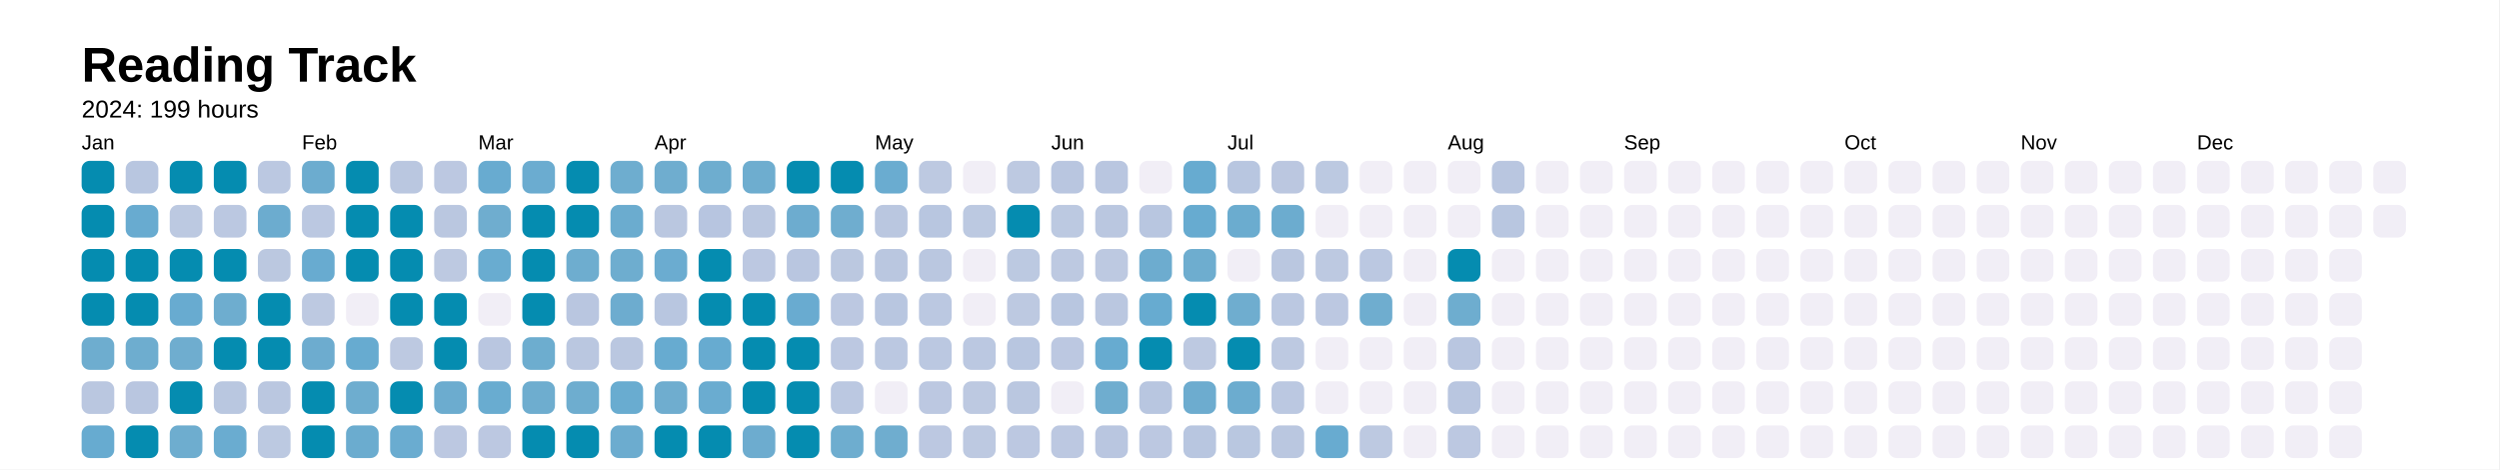
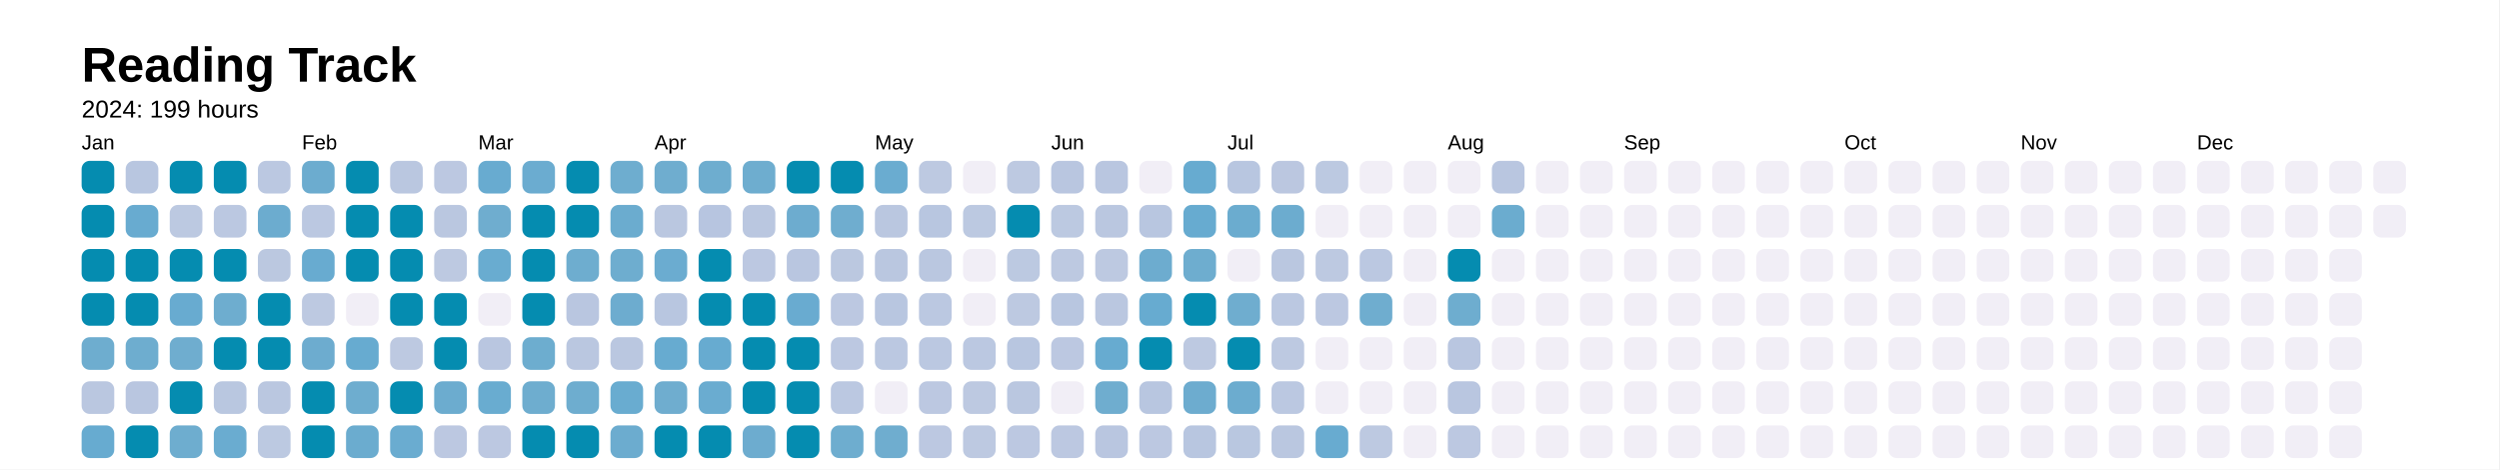
<svg xmlns="http://www.w3.org/2000/svg" baseProfile="full" height="57.5mm" version="1.1" viewBox="0,0,306.2,57.5" width="306.2mm">
  <defs />
  <rect fill="#FFFFFF" height="57.5" width="306.2" x="0" y="0" />
  <text fill="#000000" style="font-size:6px; font-family:Arial; font-weight:bold;" x="10" y="10">Reading Track</text>
  <text fill="#000000" style="font-size:3px; font-family:Arial;" x="10" y="14.4">2024: 199 hours</text>
  <text fill="#000000" style="font-size:2.5px; font-family:Arial" x="10" y="18.3">Jan</text>
  <rect fill="#058cb0" height="4" rx="1" ry="1" width="4" x="10" y="19.7" />
  <rect fill="#058cb0" height="4" rx="1" ry="1" width="4" x="10" y="25.1" />
  <rect fill="#058cb0" height="4" rx="1" ry="1" width="4" x="10" y="30.5" />
  <rect fill="#058cb0" height="4" rx="1" ry="1" width="4" x="10" y="35.9" />
  <rect fill="#6eadcf" height="4" rx="1" ry="1" width="4" x="10" y="41.3" />
  <rect fill="#bac7e0" height="4" rx="1" ry="1" width="4" x="10" y="46.7" />
  <rect fill="#67abd0" height="4" rx="1" ry="1" width="4" x="10" y="52.1" />
  <rect fill="#b8c6e0" height="4" rx="1" ry="1" width="4" x="15.4" y="19.7" />
  <rect fill="#68abd0" height="4" rx="1" ry="1" width="4" x="15.4" y="25.1" />
  <rect fill="#058cb0" height="4" rx="1" ry="1" width="4" x="15.4" y="30.5" />
  <rect fill="#058cb0" height="4" rx="1" ry="1" width="4" x="15.4" y="35.9" />
  <rect fill="#6eadcf" height="4" rx="1" ry="1" width="4" x="15.4" y="41.3" />
  <rect fill="#b9c6e0" height="4" rx="1" ry="1" width="4" x="15.4" y="46.7" />
  <rect fill="#058cb0" height="4" rx="1" ry="1" width="4" x="15.4" y="52.1" />
  <rect fill="#058cb0" height="4" rx="1" ry="1" width="4" x="20.8" y="19.7" />
  <rect fill="#bcc9e1" height="4" rx="1" ry="1" width="4" x="20.8" y="25.1" />
  <rect fill="#058cb0" height="4" rx="1" ry="1" width="4" x="20.8" y="30.5" />
  <rect fill="#68abd0" height="4" rx="1" ry="1" width="4" x="20.8" y="35.9" />
  <rect fill="#6fadcf" height="4" rx="1" ry="1" width="4" x="20.8" y="41.3" />
  <rect fill="#058cb0" height="4" rx="1" ry="1" width="4" x="20.8" y="46.7" />
  <rect fill="#6eadcf" height="4" rx="1" ry="1" width="4" x="20.8" y="52.1" />
  <rect fill="#058cb0" height="4" rx="1" ry="1" width="4" x="26.2" y="19.7" />
  <rect fill="#bbc8e1" height="4" rx="1" ry="1" width="4" x="26.2" y="25.1" />
  <rect fill="#058cb0" height="4" rx="1" ry="1" width="4" x="26.2" y="30.5" />
  <rect fill="#6eadcf" height="4" rx="1" ry="1" width="4" x="26.2" y="35.9" />
  <rect fill="#058cb0" height="4" rx="1" ry="1" width="4" x="26.2" y="41.3" />
  <rect fill="#b9c7e0" height="4" rx="1" ry="1" width="4" x="26.2" y="46.7" />
  <rect fill="#6aacd0" height="4" rx="1" ry="1" width="4" x="26.2" y="52.1" />
  <rect fill="#bbc8e1" height="4" rx="1" ry="1" width="4" x="31.6" y="19.7" />
  <rect fill="#6caccf" height="4" rx="1" ry="1" width="4" x="31.6" y="25.1" />
  <rect fill="#bbc8e0" height="4" rx="1" ry="1" width="4" x="31.6" y="30.5" />
  <rect fill="#058cb0" height="4" rx="1" ry="1" width="4" x="31.6" y="35.9" />
  <rect fill="#058cb0" height="4" rx="1" ry="1" width="4" x="31.6" y="41.3" />
  <rect fill="#bac7e0" height="4" rx="1" ry="1" width="4" x="31.6" y="46.7" />
  <rect fill="#bcc9e1" height="4" rx="1" ry="1" width="4" x="31.6" y="52.1" />
  <text fill="#000000" style="font-size:2.5px; font-family:Arial" x="37.0" y="18.3">Feb</text>
  <rect fill="#6caccf" height="4" rx="1" ry="1" width="4" x="37.0" y="19.7" />
  <rect fill="#bbc8e1" height="4" rx="1" ry="1" width="4" x="37.0" y="25.1" />
  <rect fill="#68abd0" height="4" rx="1" ry="1" width="4" x="37.0" y="30.5" />
  <rect fill="#bdc9e1" height="4" rx="1" ry="1" width="4" x="37.0" y="35.9" />
  <rect fill="#6daccf" height="4" rx="1" ry="1" width="4" x="37.0" y="41.3" />
  <rect fill="#058cb0" height="4" rx="1" ry="1" width="4" x="37.0" y="46.7" />
  <rect fill="#058cb0" height="4" rx="1" ry="1" width="4" x="37.0" y="52.1" />
  <rect fill="#058cb0" height="4" rx="1" ry="1" width="4" x="42.4" y="19.7" />
  <rect fill="#058cb0" height="4" rx="1" ry="1" width="4" x="42.4" y="25.1" />
  <rect fill="#058cb0" height="4" rx="1" ry="1" width="4" x="42.4" y="30.5" />
  <rect fill="#f1eef6" height="4" rx="1" ry="1" width="4" x="42.4" y="35.9" />
  <rect fill="#67abd0" height="4" rx="1" ry="1" width="4" x="42.4" y="41.3" />
  <rect fill="#6eadcf" height="4" rx="1" ry="1" width="4" x="42.4" y="46.7" />
  <rect fill="#6baccf" height="4" rx="1" ry="1" width="4" x="42.4" y="52.1" />
  <rect fill="#bac7e0" height="4" rx="1" ry="1" width="4" x="47.8" y="19.7" />
  <rect fill="#058cb0" height="4" rx="1" ry="1" width="4" x="47.8" y="25.1" />
  <rect fill="#058cb0" height="4" rx="1" ry="1" width="4" x="47.8" y="30.5" />
  <rect fill="#058cb0" height="4" rx="1" ry="1" width="4" x="47.8" y="35.9" />
  <rect fill="#bdc9e1" height="4" rx="1" ry="1" width="4" x="47.8" y="41.3" />
  <rect fill="#058cb0" height="4" rx="1" ry="1" width="4" x="47.8" y="46.7" />
  <rect fill="#6aacd0" height="4" rx="1" ry="1" width="4" x="47.8" y="52.1" />
  <rect fill="#bcc8e1" height="4" rx="1" ry="1" width="4" x="53.2" y="19.7" />
  <rect fill="#bac7e0" height="4" rx="1" ry="1" width="4" x="53.2" y="25.1" />
  <rect fill="#bdc9e1" height="4" rx="1" ry="1" width="4" x="53.2" y="30.5" />
  <rect fill="#058cb0" height="4" rx="1" ry="1" width="4" x="53.2" y="35.9" />
  <rect fill="#058cb0" height="4" rx="1" ry="1" width="4" x="53.2" y="41.3" />
  <rect fill="#6caccf" height="4" rx="1" ry="1" width="4" x="53.2" y="46.7" />
  <rect fill="#bcc8e1" height="4" rx="1" ry="1" width="4" x="53.2" y="52.1" />
  <text fill="#000000" style="font-size:2.5px; font-family:Arial" x="58.6" y="18.3">Mar</text>
  <rect fill="#68abd0" height="4" rx="1" ry="1" width="4" x="58.6" y="19.7" />
  <rect fill="#6fadcf" height="4" rx="1" ry="1" width="4" x="58.6" y="25.1" />
  <rect fill="#69acd0" height="4" rx="1" ry="1" width="4" x="58.6" y="30.5" />
  <rect fill="#f1eef6" height="4" rx="1" ry="1" width="4" x="58.6" y="35.9" />
  <rect fill="#b9c6e0" height="4" rx="1" ry="1" width="4" x="58.6" y="41.3" />
  <rect fill="#69acd0" height="4" rx="1" ry="1" width="4" x="58.6" y="46.7" />
  <rect fill="#bcc8e1" height="4" rx="1" ry="1" width="4" x="58.6" y="52.1" />
  <rect fill="#6bacd0" height="4" rx="1" ry="1" width="4" x="64" y="19.7" />
  <rect fill="#058cb0" height="4" rx="1" ry="1" width="4" x="64" y="25.1" />
  <rect fill="#058cb0" height="4" rx="1" ry="1" width="4" x="64" y="30.5" />
  <rect fill="#058cb0" height="4" rx="1" ry="1" width="4" x="64" y="35.9" />
  <rect fill="#6dadcf" height="4" rx="1" ry="1" width="4" x="64" y="41.3" />
  <rect fill="#6eadcf" height="4" rx="1" ry="1" width="4" x="64" y="46.7" />
  <rect fill="#058cb0" height="4" rx="1" ry="1" width="4" x="64" y="52.1" />
  <rect fill="#058cb0" height="4" rx="1" ry="1" width="4" x="69.4" y="19.7" />
  <rect fill="#058cb0" height="4" rx="1" ry="1" width="4" x="69.4" y="25.1" />
  <rect fill="#6eadcf" height="4" rx="1" ry="1" width="4" x="69.4" y="30.5" />
  <rect fill="#b9c6e0" height="4" rx="1" ry="1" width="4" x="69.4" y="35.9" />
  <rect fill="#bac7e0" height="4" rx="1" ry="1" width="4" x="69.4" y="41.3" />
  <rect fill="#6eadcf" height="4" rx="1" ry="1" width="4" x="69.4" y="46.7" />
  <rect fill="#058cb0" height="4" rx="1" ry="1" width="4" x="69.4" y="52.1" />
  <rect fill="#6eadcf" height="4" rx="1" ry="1" width="4" x="74.8" y="19.7" />
  <rect fill="#6baccf" height="4" rx="1" ry="1" width="4" x="74.8" y="25.1" />
  <rect fill="#6eadcf" height="4" rx="1" ry="1" width="4" x="74.8" y="30.5" />
  <rect fill="#6daccf" height="4" rx="1" ry="1" width="4" x="74.8" y="35.9" />
  <rect fill="#bac7e0" height="4" rx="1" ry="1" width="4" x="74.8" y="41.3" />
  <rect fill="#69acd0" height="4" rx="1" ry="1" width="4" x="74.8" y="46.7" />
  <rect fill="#6caccf" height="4" rx="1" ry="1" width="4" x="74.8" y="52.1" />
  <text fill="#000000" style="font-size:2.5px; font-family:Arial" x="80.2" y="18.3">Apr</text>
  <rect fill="#6fadcf" height="4" rx="1" ry="1" width="4" x="80.2" y="19.7" />
  <rect fill="#bac7e0" height="4" rx="1" ry="1" width="4" x="80.2" y="25.1" />
  <rect fill="#6bacd0" height="4" rx="1" ry="1" width="4" x="80.2" y="30.5" />
  <rect fill="#b8c6e0" height="4" rx="1" ry="1" width="4" x="80.2" y="35.9" />
  <rect fill="#67abd0" height="4" rx="1" ry="1" width="4" x="80.2" y="41.3" />
  <rect fill="#6fadcf" height="4" rx="1" ry="1" width="4" x="80.2" y="46.7" />
  <rect fill="#058cb0" height="4" rx="1" ry="1" width="4" x="80.2" y="52.1" />
  <rect fill="#6eadcf" height="4" rx="1" ry="1" width="4" x="85.6" y="19.7" />
  <rect fill="#b7c5e0" height="4" rx="1" ry="1" width="4" x="85.6" y="25.1" />
  <rect fill="#058cb0" height="4" rx="1" ry="1" width="4" x="85.6" y="30.5" />
  <rect fill="#058cb0" height="4" rx="1" ry="1" width="4" x="85.6" y="35.9" />
  <rect fill="#67abd0" height="4" rx="1" ry="1" width="4" x="85.6" y="41.3" />
  <rect fill="#6aacd0" height="4" rx="1" ry="1" width="4" x="85.6" y="46.7" />
  <rect fill="#058cb0" height="4" rx="1" ry="1" width="4" x="85.6" y="52.1" />
  <rect fill="#6eadcf" height="4" rx="1" ry="1" width="4" x="91" y="19.7" />
  <rect fill="#bac7e0" height="4" rx="1" ry="1" width="4" x="91" y="25.1" />
  <rect fill="#bcc8e1" height="4" rx="1" ry="1" width="4" x="91" y="30.5" />
  <rect fill="#058cb0" height="4" rx="1" ry="1" width="4" x="91" y="35.9" />
  <rect fill="#058cb0" height="4" rx="1" ry="1" width="4" x="91" y="41.3" />
  <rect fill="#058cb0" height="4" rx="1" ry="1" width="4" x="91" y="46.7" />
  <rect fill="#6daccf" height="4" rx="1" ry="1" width="4" x="91" y="52.1" />
  <rect fill="#058cb0" height="4" rx="1" ry="1" width="4" x="96.4" y="19.7" />
  <rect fill="#6daccf" height="4" rx="1" ry="1" width="4" x="96.4" y="25.1" />
  <rect fill="#b9c6e0" height="4" rx="1" ry="1" width="4" x="96.4" y="30.5" />
  <rect fill="#69abd0" height="4" rx="1" ry="1" width="4" x="96.4" y="35.9" />
  <rect fill="#058cb0" height="4" rx="1" ry="1" width="4" x="96.4" y="41.3" />
  <rect fill="#058cb0" height="4" rx="1" ry="1" width="4" x="96.4" y="46.7" />
  <rect fill="#058cb0" height="4" rx="1" ry="1" width="4" x="96.4" y="52.1" />
  <rect fill="#058cb0" height="4" rx="1" ry="1" width="4" x="101.8" y="19.7" />
  <rect fill="#6fadcf" height="4" rx="1" ry="1" width="4" x="101.8" y="25.1" />
  <rect fill="#bbc8e0" height="4" rx="1" ry="1" width="4" x="101.8" y="30.5" />
  <rect fill="#bcc8e1" height="4" rx="1" ry="1" width="4" x="101.8" y="35.9" />
  <rect fill="#bcc8e1" height="4" rx="1" ry="1" width="4" x="101.8" y="41.3" />
  <rect fill="#bbc8e1" height="4" rx="1" ry="1" width="4" x="101.8" y="46.7" />
  <rect fill="#6eadcf" height="4" rx="1" ry="1" width="4" x="101.8" y="52.1" />
  <text fill="#000000" style="font-size:2.5px; font-family:Arial" x="107.2" y="18.3">May</text>
  <rect fill="#6aacd0" height="4" rx="1" ry="1" width="4" x="107.2" y="19.7" />
  <rect fill="#bac7e0" height="4" rx="1" ry="1" width="4" x="107.2" y="25.1" />
  <rect fill="#bac7e0" height="4" rx="1" ry="1" width="4" x="107.2" y="30.5" />
  <rect fill="#b8c6e0" height="4" rx="1" ry="1" width="4" x="107.2" y="35.9" />
  <rect fill="#bbc8e1" height="4" rx="1" ry="1" width="4" x="107.2" y="41.3" />
  <rect fill="#f1eef6" height="4" rx="1" ry="1" width="4" x="107.2" y="46.7" />
  <rect fill="#6fadcf" height="4" rx="1" ry="1" width="4" x="107.2" y="52.1" />
  <rect fill="#bdc9e1" height="4" rx="1" ry="1" width="4" x="112.6" y="19.7" />
  <rect fill="#b8c6e0" height="4" rx="1" ry="1" width="4" x="112.6" y="25.1" />
  <rect fill="#bac7e0" height="4" rx="1" ry="1" width="4" x="112.6" y="30.5" />
  <rect fill="#bbc8e1" height="4" rx="1" ry="1" width="4" x="112.6" y="35.9" />
  <rect fill="#bbc8e1" height="4" rx="1" ry="1" width="4" x="112.6" y="41.3" />
  <rect fill="#bcc8e1" height="4" rx="1" ry="1" width="4" x="112.6" y="46.7" />
  <rect fill="#bcc8e1" height="4" rx="1" ry="1" width="4" x="112.6" y="52.1" />
  <rect fill="#f1eef6" height="4" rx="1" ry="1" width="4" x="118" y="19.7" />
  <rect fill="#bcc9e1" height="4" rx="1" ry="1" width="4" x="118" y="25.1" />
  <rect fill="#f1eef6" height="4" rx="1" ry="1" width="4" x="118" y="30.5" />
  <rect fill="#f1eef6" height="4" rx="1" ry="1" width="4" x="118" y="35.9" />
  <rect fill="#bbc8e1" height="4" rx="1" ry="1" width="4" x="118" y="41.3" />
  <rect fill="#bdc9e1" height="4" rx="1" ry="1" width="4" x="118" y="46.7" />
  <rect fill="#bdc9e1" height="4" rx="1" ry="1" width="4" x="118" y="52.1" />
  <rect fill="#bdc9e1" height="4" rx="1" ry="1" width="4" x="123.4" y="19.7" />
  <rect fill="#058cb0" height="4" rx="1" ry="1" width="4" x="123.4" y="25.1" />
  <rect fill="#bcc9e1" height="4" rx="1" ry="1" width="4" x="123.4" y="30.5" />
  <rect fill="#bdc9e1" height="4" rx="1" ry="1" width="4" x="123.4" y="35.9" />
  <rect fill="#b8c6e0" height="4" rx="1" ry="1" width="4" x="123.4" y="41.3" />
  <rect fill="#bac7e0" height="4" rx="1" ry="1" width="4" x="123.4" y="46.7" />
  <rect fill="#bcc8e1" height="4" rx="1" ry="1" width="4" x="123.4" y="52.1" />
  <text fill="#000000" style="font-size:2.5px; font-family:Arial" x="128.8" y="18.3">Jun</text>
  <rect fill="#b9c6e0" height="4" rx="1" ry="1" width="4" x="128.8" y="19.7" />
  <rect fill="#bcc9e1" height="4" rx="1" ry="1" width="4" x="128.8" y="25.1" />
  <rect fill="#bdc9e1" height="4" rx="1" ry="1" width="4" x="128.8" y="30.5" />
  <rect fill="#b8c6e0" height="4" rx="1" ry="1" width="4" x="128.8" y="35.9" />
  <rect fill="#bcc8e1" height="4" rx="1" ry="1" width="4" x="128.8" y="41.3" />
  <rect fill="#f1eef6" height="4" rx="1" ry="1" width="4" x="128.8" y="46.7" />
  <rect fill="#bcc8e1" height="4" rx="1" ry="1" width="4" x="128.8" y="52.1" />
  <rect fill="#b9c6e0" height="4" rx="1" ry="1" width="4" x="134.2" y="19.7" />
  <rect fill="#bac7e0" height="4" rx="1" ry="1" width="4" x="134.2" y="25.1" />
  <rect fill="#bdc9e1" height="4" rx="1" ry="1" width="4" x="134.2" y="30.5" />
  <rect fill="#bac7e0" height="4" rx="1" ry="1" width="4" x="134.2" y="35.9" />
  <rect fill="#67abd0" height="4" rx="1" ry="1" width="4" x="134.2" y="41.3" />
  <rect fill="#6fadcf" height="4" rx="1" ry="1" width="4" x="134.2" y="46.7" />
  <rect fill="#b9c6e0" height="4" rx="1" ry="1" width="4" x="134.2" y="52.1" />
  <rect fill="#f1eef6" height="4" rx="1" ry="1" width="4" x="139.6" y="19.7" />
  <rect fill="#b8c6e0" height="4" rx="1" ry="1" width="4" x="139.6" y="25.1" />
  <rect fill="#6daccf" height="4" rx="1" ry="1" width="4" x="139.6" y="30.5" />
  <rect fill="#67abd0" height="4" rx="1" ry="1" width="4" x="139.6" y="35.9" />
  <rect fill="#058cb0" height="4" rx="1" ry="1" width="4" x="139.6" y="41.3" />
  <rect fill="#b8c6e0" height="4" rx="1" ry="1" width="4" x="139.6" y="46.7" />
  <rect fill="#bcc8e1" height="4" rx="1" ry="1" width="4" x="139.6" y="52.1" />
  <rect fill="#67abd0" height="4" rx="1" ry="1" width="4" x="145" y="19.7" />
  <rect fill="#67abd0" height="4" rx="1" ry="1" width="4" x="145" y="25.1" />
  <rect fill="#6eadcf" height="4" rx="1" ry="1" width="4" x="145" y="30.5" />
  <rect fill="#058cb0" height="4" rx="1" ry="1" width="4" x="145" y="35.9" />
  <rect fill="#bdc9e1" height="4" rx="1" ry="1" width="4" x="145" y="41.3" />
  <rect fill="#6daccf" height="4" rx="1" ry="1" width="4" x="145" y="46.7" />
  <rect fill="#b8c6e0" height="4" rx="1" ry="1" width="4" x="145" y="52.1" />
  <text fill="#000000" style="font-size:2.5px; font-family:Arial" x="150.4" y="18.3">Jul</text>
  <rect fill="#b8c6e0" height="4" rx="1" ry="1" width="4" x="150.4" y="19.7" />
  <rect fill="#6baccf" height="4" rx="1" ry="1" width="4" x="150.4" y="25.1" />
  <rect fill="#f1eef6" height="4" rx="1" ry="1" width="4" x="150.4" y="30.5" />
  <rect fill="#6fadcf" height="4" rx="1" ry="1" width="4" x="150.4" y="35.9" />
  <rect fill="#058cb0" height="4" rx="1" ry="1" width="4" x="150.4" y="41.3" />
  <rect fill="#6caccf" height="4" rx="1" ry="1" width="4" x="150.4" y="46.7" />
  <rect fill="#b9c7e0" height="4" rx="1" ry="1" width="4" x="150.4" y="52.1" />
  <rect fill="#bbc7e0" height="4" rx="1" ry="1" width="4" x="155.8" y="19.7" />
  <rect fill="#6caccf" height="4" rx="1" ry="1" width="4" x="155.8" y="25.1" />
  <rect fill="#bac7e0" height="4" rx="1" ry="1" width="4" x="155.8" y="30.5" />
  <rect fill="#bbc8e1" height="4" rx="1" ry="1" width="4" x="155.8" y="35.9" />
  <rect fill="#bdc9e1" height="4" rx="1" ry="1" width="4" x="155.8" y="41.3" />
  <rect fill="#bbc8e1" height="4" rx="1" ry="1" width="4" x="155.8" y="46.7" />
  <rect fill="#bac7e0" height="4" rx="1" ry="1" width="4" x="155.8" y="52.1" />
  <rect fill="#bcc9e1" height="4" rx="1" ry="1" width="4" x="161.2" y="19.7" />
  <rect fill="#f1eef6" height="4" rx="1" ry="1" width="4" x="161.2" y="25.1" />
  <rect fill="#bdc9e1" height="4" rx="1" ry="1" width="4" x="161.2" y="30.5" />
  <rect fill="#bcc8e1" height="4" rx="1" ry="1" width="4" x="161.2" y="35.9" />
  <rect fill="#f1eef6" height="4" rx="1" ry="1" width="4" x="161.2" y="41.3" />
  <rect fill="#f1eef6" height="4" rx="1" ry="1" width="4" x="161.2" y="46.7" />
  <rect fill="#68abd0" height="4" rx="1" ry="1" width="4" x="161.2" y="52.1" />
  <rect fill="#f1eef6" height="4" rx="1" ry="1" width="4" x="166.6" y="19.7" />
  <rect fill="#f1eef6" height="4" rx="1" ry="1" width="4" x="166.6" y="25.1" />
  <rect fill="#bbc8e1" height="4" rx="1" ry="1" width="4" x="166.6" y="30.5" />
  <rect fill="#6fadcf" height="4" rx="1" ry="1" width="4" x="166.6" y="35.9" />
  <rect fill="#f1eef6" height="4" rx="1" ry="1" width="4" x="166.6" y="41.3" />
  <rect fill="#f1eef6" height="4" rx="1" ry="1" width="4" x="166.6" y="46.7" />
  <rect fill="#bdc9e1" height="4" rx="1" ry="1" width="4" x="166.6" y="52.1" />
  <rect fill="#f1eef6" height="4" rx="1" ry="1" width="4" x="172" y="19.7" />
  <rect fill="#f1eef6" height="4" rx="1" ry="1" width="4" x="172" y="25.1" />
  <rect fill="#f1eef6" height="4" rx="1" ry="1" width="4" x="172" y="30.5" />
  <rect fill="#f1eef6" height="4" rx="1" ry="1" width="4" x="172" y="35.9" />
  <rect fill="#f1eef6" height="4" rx="1" ry="1" width="4" x="172" y="41.3" />
  <rect fill="#f1eef6" height="4" rx="1" ry="1" width="4" x="172" y="46.7" />
  <rect fill="#f1eef6" height="4" rx="1" ry="1" width="4" x="172" y="52.1" />
  <text fill="#000000" style="font-size:2.5px; font-family:Arial" x="177.4" y="18.3">Aug</text>
  <rect fill="#f1eef6" height="4" rx="1" ry="1" width="4" x="177.4" y="19.7" />
  <rect fill="#f1eef6" height="4" rx="1" ry="1" width="4" x="177.4" y="25.1" />
  <rect fill="#058cb0" height="4" rx="1" ry="1" width="4" x="177.4" y="30.5" />
  <rect fill="#6eadcf" height="4" rx="1" ry="1" width="4" x="177.4" y="35.9" />
  <rect fill="#b9c6e0" height="4" rx="1" ry="1" width="4" x="177.4" y="41.3" />
  <rect fill="#b9c6e0" height="4" rx="1" ry="1" width="4" x="177.4" y="46.7" />
  <rect fill="#bcc8e1" height="4" rx="1" ry="1" width="4" x="177.4" y="52.1" />
  <rect fill="#b9c6e0" height="4" rx="1" ry="1" width="4" x="182.8" y="19.7" />
-   <rect fill="#b8c6e0" height="4" rx="1" ry="1" width="4" x="182.8" y="25.1" />
+   <rect fill="#6baccf" height="4" rx="1" ry="1" width="4" x="182.8" y="25.1" />
  <rect fill="#f1eef6" height="4" rx="1" ry="1" width="4" x="182.8" y="30.5" />
  <rect fill="#f1eef6" height="4" rx="1" ry="1" width="4" x="182.8" y="35.9" />
  <rect fill="#f1eef6" height="4" rx="1" ry="1" width="4" x="182.8" y="41.3" />
  <rect fill="#f1eef6" height="4" rx="1" ry="1" width="4" x="182.8" y="46.7" />
  <rect fill="#f1eef6" height="4" rx="1" ry="1" width="4" x="182.8" y="52.1" />
  <rect fill="#f1eef6" height="4" rx="1" ry="1" width="4" x="188.2" y="19.7" />
  <rect fill="#f1eef6" height="4" rx="1" ry="1" width="4" x="188.2" y="25.1" />
  <rect fill="#f1eef6" height="4" rx="1" ry="1" width="4" x="188.2" y="30.5" />
  <rect fill="#f1eef6" height="4" rx="1" ry="1" width="4" x="188.2" y="35.9" />
  <rect fill="#f1eef6" height="4" rx="1" ry="1" width="4" x="188.2" y="41.3" />
  <rect fill="#f1eef6" height="4" rx="1" ry="1" width="4" x="188.2" y="46.7" />
  <rect fill="#f1eef6" height="4" rx="1" ry="1" width="4" x="188.2" y="52.1" />
  <rect fill="#f1eef6" height="4" rx="1" ry="1" width="4" x="193.6" y="19.7" />
  <rect fill="#f1eef6" height="4" rx="1" ry="1" width="4" x="193.6" y="25.1" />
  <rect fill="#f1eef6" height="4" rx="1" ry="1" width="4" x="193.6" y="30.5" />
  <rect fill="#f1eef6" height="4" rx="1" ry="1" width="4" x="193.6" y="35.9" />
  <rect fill="#f1eef6" height="4" rx="1" ry="1" width="4" x="193.6" y="41.3" />
  <rect fill="#f1eef6" height="4" rx="1" ry="1" width="4" x="193.6" y="46.7" />
  <rect fill="#f1eef6" height="4" rx="1" ry="1" width="4" x="193.6" y="52.1" />
  <text fill="#000000" style="font-size:2.5px; font-family:Arial" x="199" y="18.3">Sep</text>
  <rect fill="#f1eef6" height="4" rx="1" ry="1" width="4" x="199" y="19.7" />
  <rect fill="#f1eef6" height="4" rx="1" ry="1" width="4" x="199" y="25.1" />
  <rect fill="#f1eef6" height="4" rx="1" ry="1" width="4" x="199" y="30.5" />
  <rect fill="#f1eef6" height="4" rx="1" ry="1" width="4" x="199" y="35.9" />
  <rect fill="#f1eef6" height="4" rx="1" ry="1" width="4" x="199" y="41.3" />
  <rect fill="#f1eef6" height="4" rx="1" ry="1" width="4" x="199" y="46.7" />
  <rect fill="#f1eef6" height="4" rx="1" ry="1" width="4" x="199" y="52.1" />
  <rect fill="#f1eef6" height="4" rx="1" ry="1" width="4" x="204.4" y="19.7" />
  <rect fill="#f1eef6" height="4" rx="1" ry="1" width="4" x="204.4" y="25.1" />
  <rect fill="#f1eef6" height="4" rx="1" ry="1" width="4" x="204.4" y="30.5" />
  <rect fill="#f1eef6" height="4" rx="1" ry="1" width="4" x="204.4" y="35.9" />
  <rect fill="#f1eef6" height="4" rx="1" ry="1" width="4" x="204.4" y="41.3" />
  <rect fill="#f1eef6" height="4" rx="1" ry="1" width="4" x="204.4" y="46.7" />
  <rect fill="#f1eef6" height="4" rx="1" ry="1" width="4" x="204.4" y="52.1" />
  <rect fill="#f1eef6" height="4" rx="1" ry="1" width="4" x="209.8" y="19.7" />
  <rect fill="#f1eef6" height="4" rx="1" ry="1" width="4" x="209.8" y="25.1" />
  <rect fill="#f1eef6" height="4" rx="1" ry="1" width="4" x="209.8" y="30.5" />
  <rect fill="#f1eef6" height="4" rx="1" ry="1" width="4" x="209.8" y="35.9" />
  <rect fill="#f1eef6" height="4" rx="1" ry="1" width="4" x="209.8" y="41.3" />
  <rect fill="#f1eef6" height="4" rx="1" ry="1" width="4" x="209.8" y="46.7" />
  <rect fill="#f1eef6" height="4" rx="1" ry="1" width="4" x="209.8" y="52.1" />
  <rect fill="#f1eef6" height="4" rx="1" ry="1" width="4" x="215.2" y="19.7" />
  <rect fill="#f1eef6" height="4" rx="1" ry="1" width="4" x="215.2" y="25.1" />
  <rect fill="#f1eef6" height="4" rx="1" ry="1" width="4" x="215.2" y="30.5" />
  <rect fill="#f1eef6" height="4" rx="1" ry="1" width="4" x="215.2" y="35.9" />
  <rect fill="#f1eef6" height="4" rx="1" ry="1" width="4" x="215.2" y="41.3" />
  <rect fill="#f1eef6" height="4" rx="1" ry="1" width="4" x="215.2" y="46.7" />
  <rect fill="#f1eef6" height="4" rx="1" ry="1" width="4" x="215.2" y="52.1" />
  <rect fill="#f1eef6" height="4" rx="1" ry="1" width="4" x="220.6" y="19.7" />
  <rect fill="#f1eef6" height="4" rx="1" ry="1" width="4" x="220.6" y="25.1" />
  <rect fill="#f1eef6" height="4" rx="1" ry="1" width="4" x="220.6" y="30.5" />
  <rect fill="#f1eef6" height="4" rx="1" ry="1" width="4" x="220.6" y="35.9" />
  <rect fill="#f1eef6" height="4" rx="1" ry="1" width="4" x="220.6" y="41.3" />
  <rect fill="#f1eef6" height="4" rx="1" ry="1" width="4" x="220.6" y="46.7" />
  <rect fill="#f1eef6" height="4" rx="1" ry="1" width="4" x="220.6" y="52.1" />
  <text fill="#000000" style="font-size:2.5px; font-family:Arial" x="226" y="18.3">Oct</text>
  <rect fill="#f1eef6" height="4" rx="1" ry="1" width="4" x="226" y="19.7" />
  <rect fill="#f1eef6" height="4" rx="1" ry="1" width="4" x="226" y="25.1" />
  <rect fill="#f1eef6" height="4" rx="1" ry="1" width="4" x="226" y="30.5" />
  <rect fill="#f1eef6" height="4" rx="1" ry="1" width="4" x="226" y="35.9" />
  <rect fill="#f1eef6" height="4" rx="1" ry="1" width="4" x="226" y="41.3" />
  <rect fill="#f1eef6" height="4" rx="1" ry="1" width="4" x="226" y="46.7" />
  <rect fill="#f1eef6" height="4" rx="1" ry="1" width="4" x="226" y="52.1" />
  <rect fill="#f1eef6" height="4" rx="1" ry="1" width="4" x="231.4" y="19.7" />
  <rect fill="#f1eef6" height="4" rx="1" ry="1" width="4" x="231.4" y="25.1" />
  <rect fill="#f1eef6" height="4" rx="1" ry="1" width="4" x="231.4" y="30.5" />
  <rect fill="#f1eef6" height="4" rx="1" ry="1" width="4" x="231.4" y="35.9" />
  <rect fill="#f1eef6" height="4" rx="1" ry="1" width="4" x="231.4" y="41.3" />
  <rect fill="#f1eef6" height="4" rx="1" ry="1" width="4" x="231.4" y="46.7" />
  <rect fill="#f1eef6" height="4" rx="1" ry="1" width="4" x="231.4" y="52.1" />
  <rect fill="#f1eef6" height="4" rx="1" ry="1" width="4" x="236.8" y="19.7" />
  <rect fill="#f1eef6" height="4" rx="1" ry="1" width="4" x="236.8" y="25.1" />
  <rect fill="#f1eef6" height="4" rx="1" ry="1" width="4" x="236.8" y="30.5" />
  <rect fill="#f1eef6" height="4" rx="1" ry="1" width="4" x="236.8" y="35.9" />
  <rect fill="#f1eef6" height="4" rx="1" ry="1" width="4" x="236.8" y="41.3" />
  <rect fill="#f1eef6" height="4" rx="1" ry="1" width="4" x="236.8" y="46.7" />
  <rect fill="#f1eef6" height="4" rx="1" ry="1" width="4" x="236.8" y="52.1" />
  <rect fill="#f1eef6" height="4" rx="1" ry="1" width="4" x="242.2" y="19.7" />
  <rect fill="#f1eef6" height="4" rx="1" ry="1" width="4" x="242.2" y="25.1" />
  <rect fill="#f1eef6" height="4" rx="1" ry="1" width="4" x="242.2" y="30.5" />
  <rect fill="#f1eef6" height="4" rx="1" ry="1" width="4" x="242.2" y="35.9" />
  <rect fill="#f1eef6" height="4" rx="1" ry="1" width="4" x="242.2" y="41.3" />
  <rect fill="#f1eef6" height="4" rx="1" ry="1" width="4" x="242.2" y="46.7" />
  <rect fill="#f1eef6" height="4" rx="1" ry="1" width="4" x="242.2" y="52.1" />
  <text fill="#000000" style="font-size:2.5px; font-family:Arial" x="247.6" y="18.3">Nov</text>
  <rect fill="#f1eef6" height="4" rx="1" ry="1" width="4" x="247.6" y="19.7" />
  <rect fill="#f1eef6" height="4" rx="1" ry="1" width="4" x="247.6" y="25.1" />
  <rect fill="#f1eef6" height="4" rx="1" ry="1" width="4" x="247.6" y="30.5" />
  <rect fill="#f1eef6" height="4" rx="1" ry="1" width="4" x="247.6" y="35.9" />
  <rect fill="#f1eef6" height="4" rx="1" ry="1" width="4" x="247.6" y="41.3" />
  <rect fill="#f1eef6" height="4" rx="1" ry="1" width="4" x="247.6" y="46.7" />
  <rect fill="#f1eef6" height="4" rx="1" ry="1" width="4" x="247.6" y="52.1" />
  <rect fill="#f1eef6" height="4" rx="1" ry="1" width="4" x="253" y="19.7" />
  <rect fill="#f1eef6" height="4" rx="1" ry="1" width="4" x="253" y="25.1" />
  <rect fill="#f1eef6" height="4" rx="1" ry="1" width="4" x="253" y="30.5" />
  <rect fill="#f1eef6" height="4" rx="1" ry="1" width="4" x="253" y="35.9" />
  <rect fill="#f1eef6" height="4" rx="1" ry="1" width="4" x="253" y="41.3" />
  <rect fill="#f1eef6" height="4" rx="1" ry="1" width="4" x="253" y="46.7" />
  <rect fill="#f1eef6" height="4" rx="1" ry="1" width="4" x="253" y="52.1" />
  <rect fill="#f1eef6" height="4" rx="1" ry="1" width="4" x="258.4" y="19.7" />
  <rect fill="#f1eef6" height="4" rx="1" ry="1" width="4" x="258.4" y="25.1" />
  <rect fill="#f1eef6" height="4" rx="1" ry="1" width="4" x="258.4" y="30.5" />
  <rect fill="#f1eef6" height="4" rx="1" ry="1" width="4" x="258.4" y="35.9" />
  <rect fill="#f1eef6" height="4" rx="1" ry="1" width="4" x="258.4" y="41.3" />
  <rect fill="#f1eef6" height="4" rx="1" ry="1" width="4" x="258.4" y="46.7" />
  <rect fill="#f1eef6" height="4" rx="1" ry="1" width="4" x="258.4" y="52.1" />
  <rect fill="#f1eef6" height="4" rx="1" ry="1" width="4" x="263.8" y="19.7" />
  <rect fill="#f1eef6" height="4" rx="1" ry="1" width="4" x="263.8" y="25.1" />
  <rect fill="#f1eef6" height="4" rx="1" ry="1" width="4" x="263.8" y="30.5" />
  <rect fill="#f1eef6" height="4" rx="1" ry="1" width="4" x="263.8" y="35.9" />
  <rect fill="#f1eef6" height="4" rx="1" ry="1" width="4" x="263.8" y="41.3" />
  <rect fill="#f1eef6" height="4" rx="1" ry="1" width="4" x="263.8" y="46.7" />
  <rect fill="#f1eef6" height="4" rx="1" ry="1" width="4" x="263.8" y="52.1" />
  <text fill="#000000" style="font-size:2.5px; font-family:Arial" x="269.2" y="18.3">Dec</text>
  <rect fill="#f1eef6" height="4" rx="1" ry="1" width="4" x="269.2" y="19.7" />
  <rect fill="#f1eef6" height="4" rx="1" ry="1" width="4" x="269.2" y="25.1" />
  <rect fill="#f1eef6" height="4" rx="1" ry="1" width="4" x="269.2" y="30.5" />
  <rect fill="#f1eef6" height="4" rx="1" ry="1" width="4" x="269.2" y="35.9" />
  <rect fill="#f1eef6" height="4" rx="1" ry="1" width="4" x="269.2" y="41.3" />
  <rect fill="#f1eef6" height="4" rx="1" ry="1" width="4" x="269.2" y="46.7" />
  <rect fill="#f1eef6" height="4" rx="1" ry="1" width="4" x="269.2" y="52.1" />
  <rect fill="#f1eef6" height="4" rx="1" ry="1" width="4" x="274.6" y="19.7" />
  <rect fill="#f1eef6" height="4" rx="1" ry="1" width="4" x="274.6" y="25.1" />
  <rect fill="#f1eef6" height="4" rx="1" ry="1" width="4" x="274.6" y="30.5" />
  <rect fill="#f1eef6" height="4" rx="1" ry="1" width="4" x="274.6" y="35.9" />
  <rect fill="#f1eef6" height="4" rx="1" ry="1" width="4" x="274.6" y="41.3" />
  <rect fill="#f1eef6" height="4" rx="1" ry="1" width="4" x="274.6" y="46.7" />
  <rect fill="#f1eef6" height="4" rx="1" ry="1" width="4" x="274.6" y="52.1" />
  <rect fill="#f1eef6" height="4" rx="1" ry="1" width="4" x="280" y="19.7" />
  <rect fill="#f1eef6" height="4" rx="1" ry="1" width="4" x="280" y="25.1" />
  <rect fill="#f1eef6" height="4" rx="1" ry="1" width="4" x="280" y="30.5" />
  <rect fill="#f1eef6" height="4" rx="1" ry="1" width="4" x="280" y="35.9" />
  <rect fill="#f1eef6" height="4" rx="1" ry="1" width="4" x="280" y="41.3" />
  <rect fill="#f1eef6" height="4" rx="1" ry="1" width="4" x="280" y="46.7" />
  <rect fill="#f1eef6" height="4" rx="1" ry="1" width="4" x="280" y="52.1" />
  <rect fill="#f1eef6" height="4" rx="1" ry="1" width="4" x="285.4" y="19.7" />
  <rect fill="#f1eef6" height="4" rx="1" ry="1" width="4" x="285.4" y="25.1" />
  <rect fill="#f1eef6" height="4" rx="1" ry="1" width="4" x="285.4" y="30.5" />
  <rect fill="#f1eef6" height="4" rx="1" ry="1" width="4" x="285.4" y="35.9" />
  <rect fill="#f1eef6" height="4" rx="1" ry="1" width="4" x="285.4" y="41.3" />
  <rect fill="#f1eef6" height="4" rx="1" ry="1" width="4" x="285.4" y="46.7" />
  <rect fill="#f1eef6" height="4" rx="1" ry="1" width="4" x="285.4" y="52.1" />
  <rect fill="#f1eef6" height="4" rx="1" ry="1" width="4" x="290.8" y="19.7" />
  <rect fill="#f1eef6" height="4" rx="1" ry="1" width="4" x="290.8" y="25.1" />
</svg>
